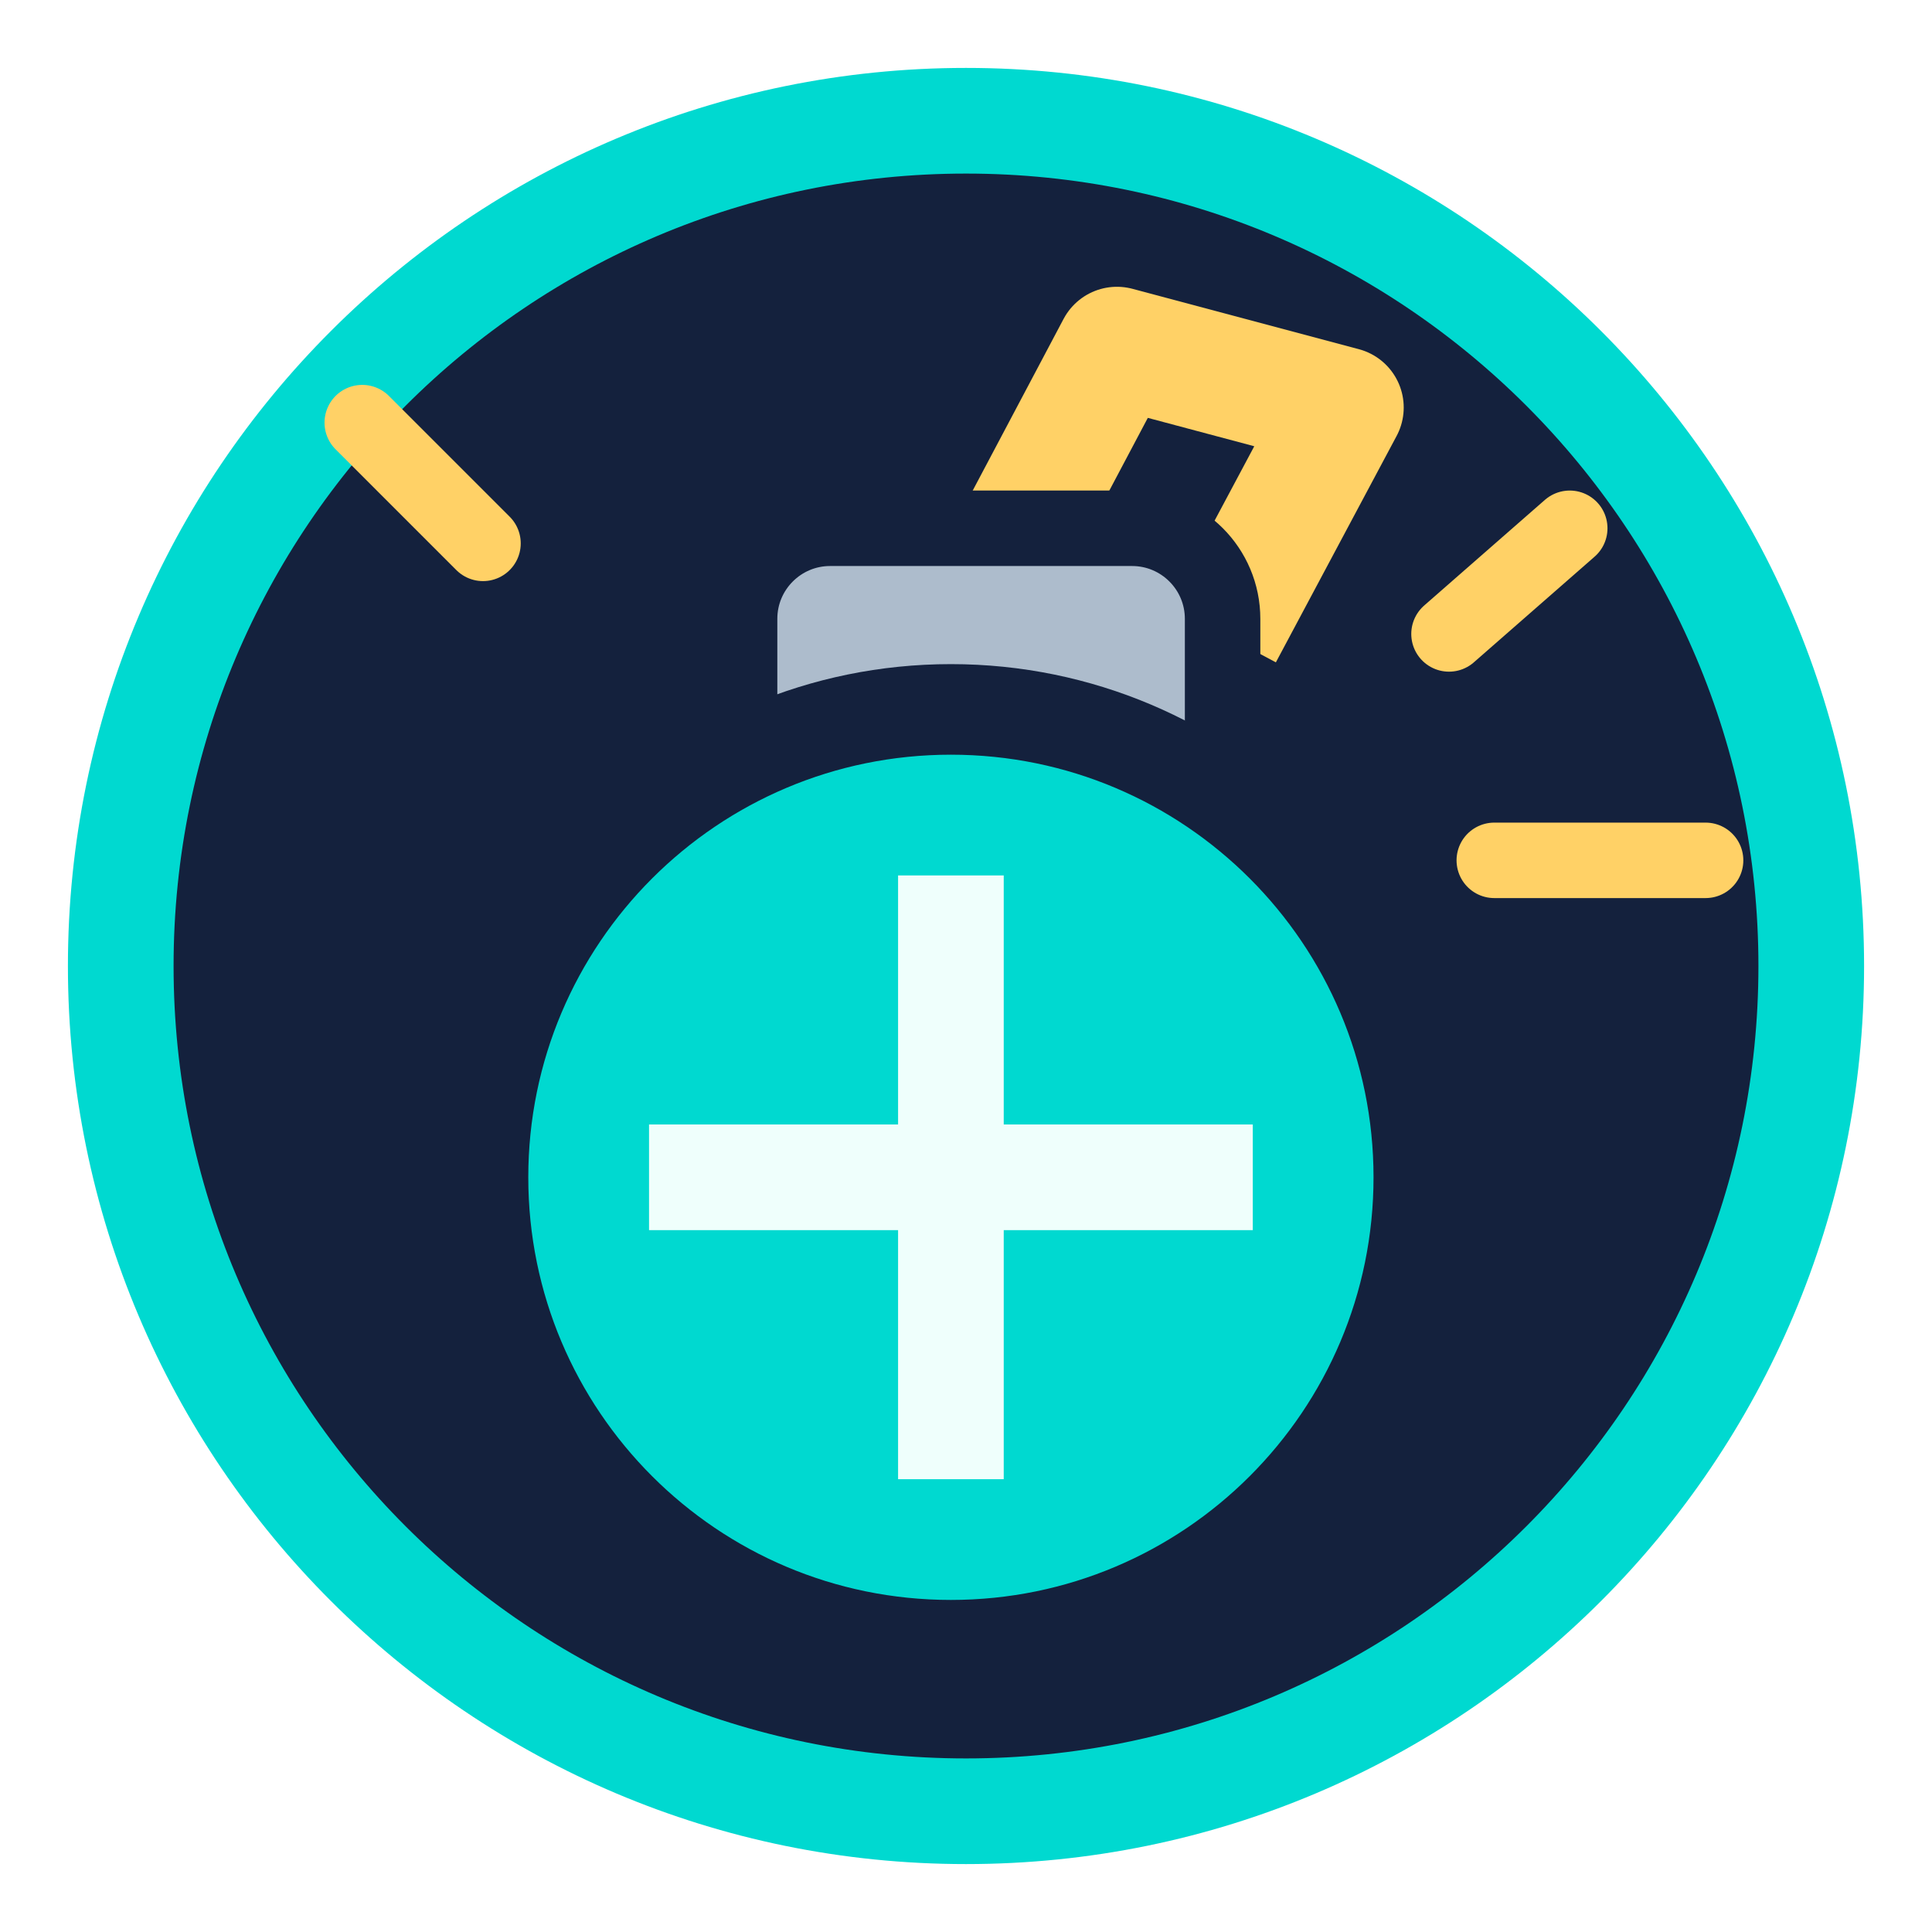
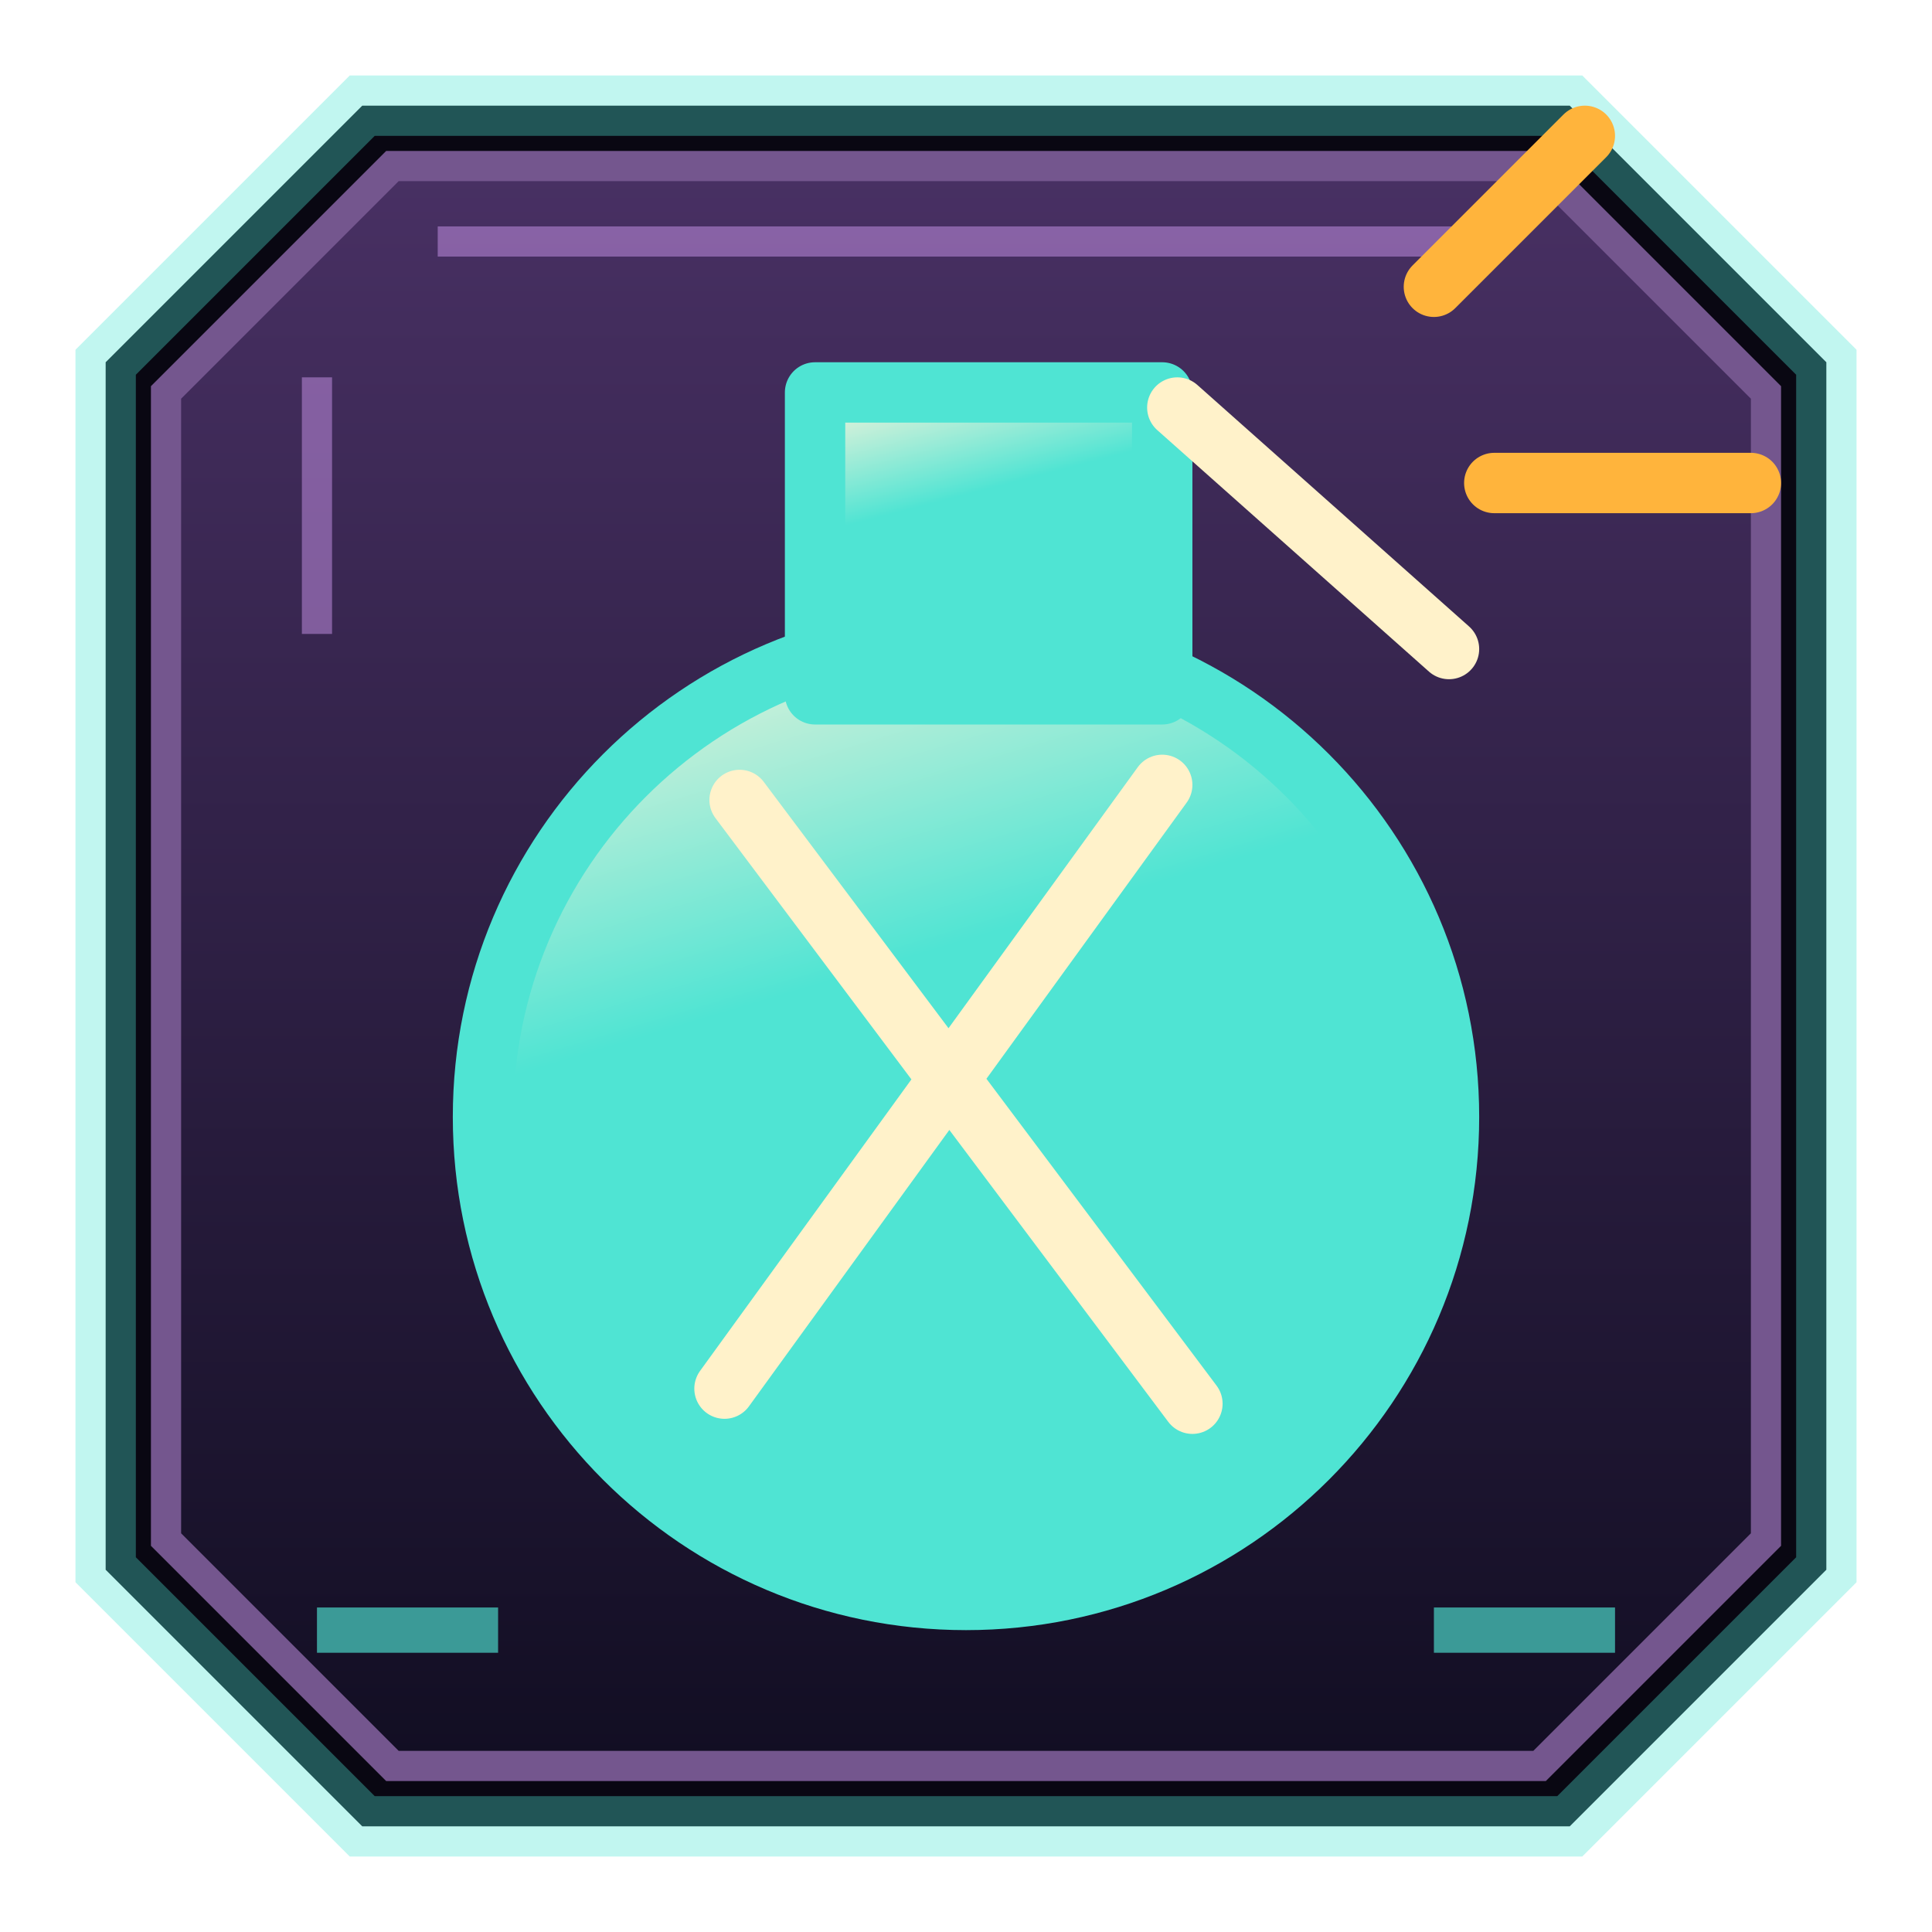
<svg xmlns="http://www.w3.org/2000/svg" width="128" height="128" viewBox="0 0 128 128">
-   <circle cx="64" cy="64" r="56" fill="#14213D" stroke="#00D9D0" stroke-width="7" />
-   <path d="M65 40 74 23 89 27 81 42" fill="none" stroke="#FFD166" stroke-width="8" stroke-linejoin="round" />
-   <rect x="49" y="35" width="32" height="19" rx="6" fill="#ADBCCC" stroke="#14213D" stroke-width="5" />
-   <circle cx="63" cy="78" r="31" fill="#00D9D0" stroke="#14213D" stroke-width="6" />
-   <path d="M43 78H83 M63 58V98" stroke="#EFFFFC" stroke-width="7" />
-   <path d="M96 42 104 35 M99 57 113 57 M32 36 24 28" stroke="#FFD166" stroke-width="5" stroke-linecap="round" />
+   <defs>
+     <linearGradient id="base" x2="0" y2="1">
+       <stop stop-color="#483063" />
+       <stop offset="1" stop-color="#120e23" />
+     </linearGradient>
+     <linearGradient id="enamel" x2="0.3" y2="1">
+       <stop stop-color="#fff5dc" />
+       <stop offset=".43" stop-color="#4fe4d3" />
+       <stop offset="1" stop-color="#4fe4d3" />
+     </linearGradient>
+   </defs>
+   <path d="M24 7h80l17 17v80l-17 17H24L7 104V24Z" fill="#090712" stroke="#4fe4d3" stroke-opacity=".35" stroke-width="4" />
+   <path d="M26 11h76l15 15v76l-15 15H26l-15-15V26Z" fill="url(#base)" stroke="#74568e" stroke-width="2" />
+   <path d="M29 16h69m-77 9v17" stroke="#cf98ef" stroke-opacity=".48" stroke-width="2" />
+   <g fill="url(#enamel)" stroke="#4fe4d3" stroke-width="4" stroke-linejoin="round" stroke-linecap="round">
+     <circle cx="64" cy="74" r="32" />
+     <path d="M54 26h23v20H54Z" />
+     <path d="M78 27l18 16M49 53l30 40m-31-1 29-40" stroke="#fff2ca" />
+     <path d="M95 19l10-10m-6 23h17" stroke="#ffb43c" />
+   </g>
+   <path d="M21 108h12m62 0h12" stroke="#4fe4d3" stroke-opacity=".65" stroke-width="3" />
</svg>
